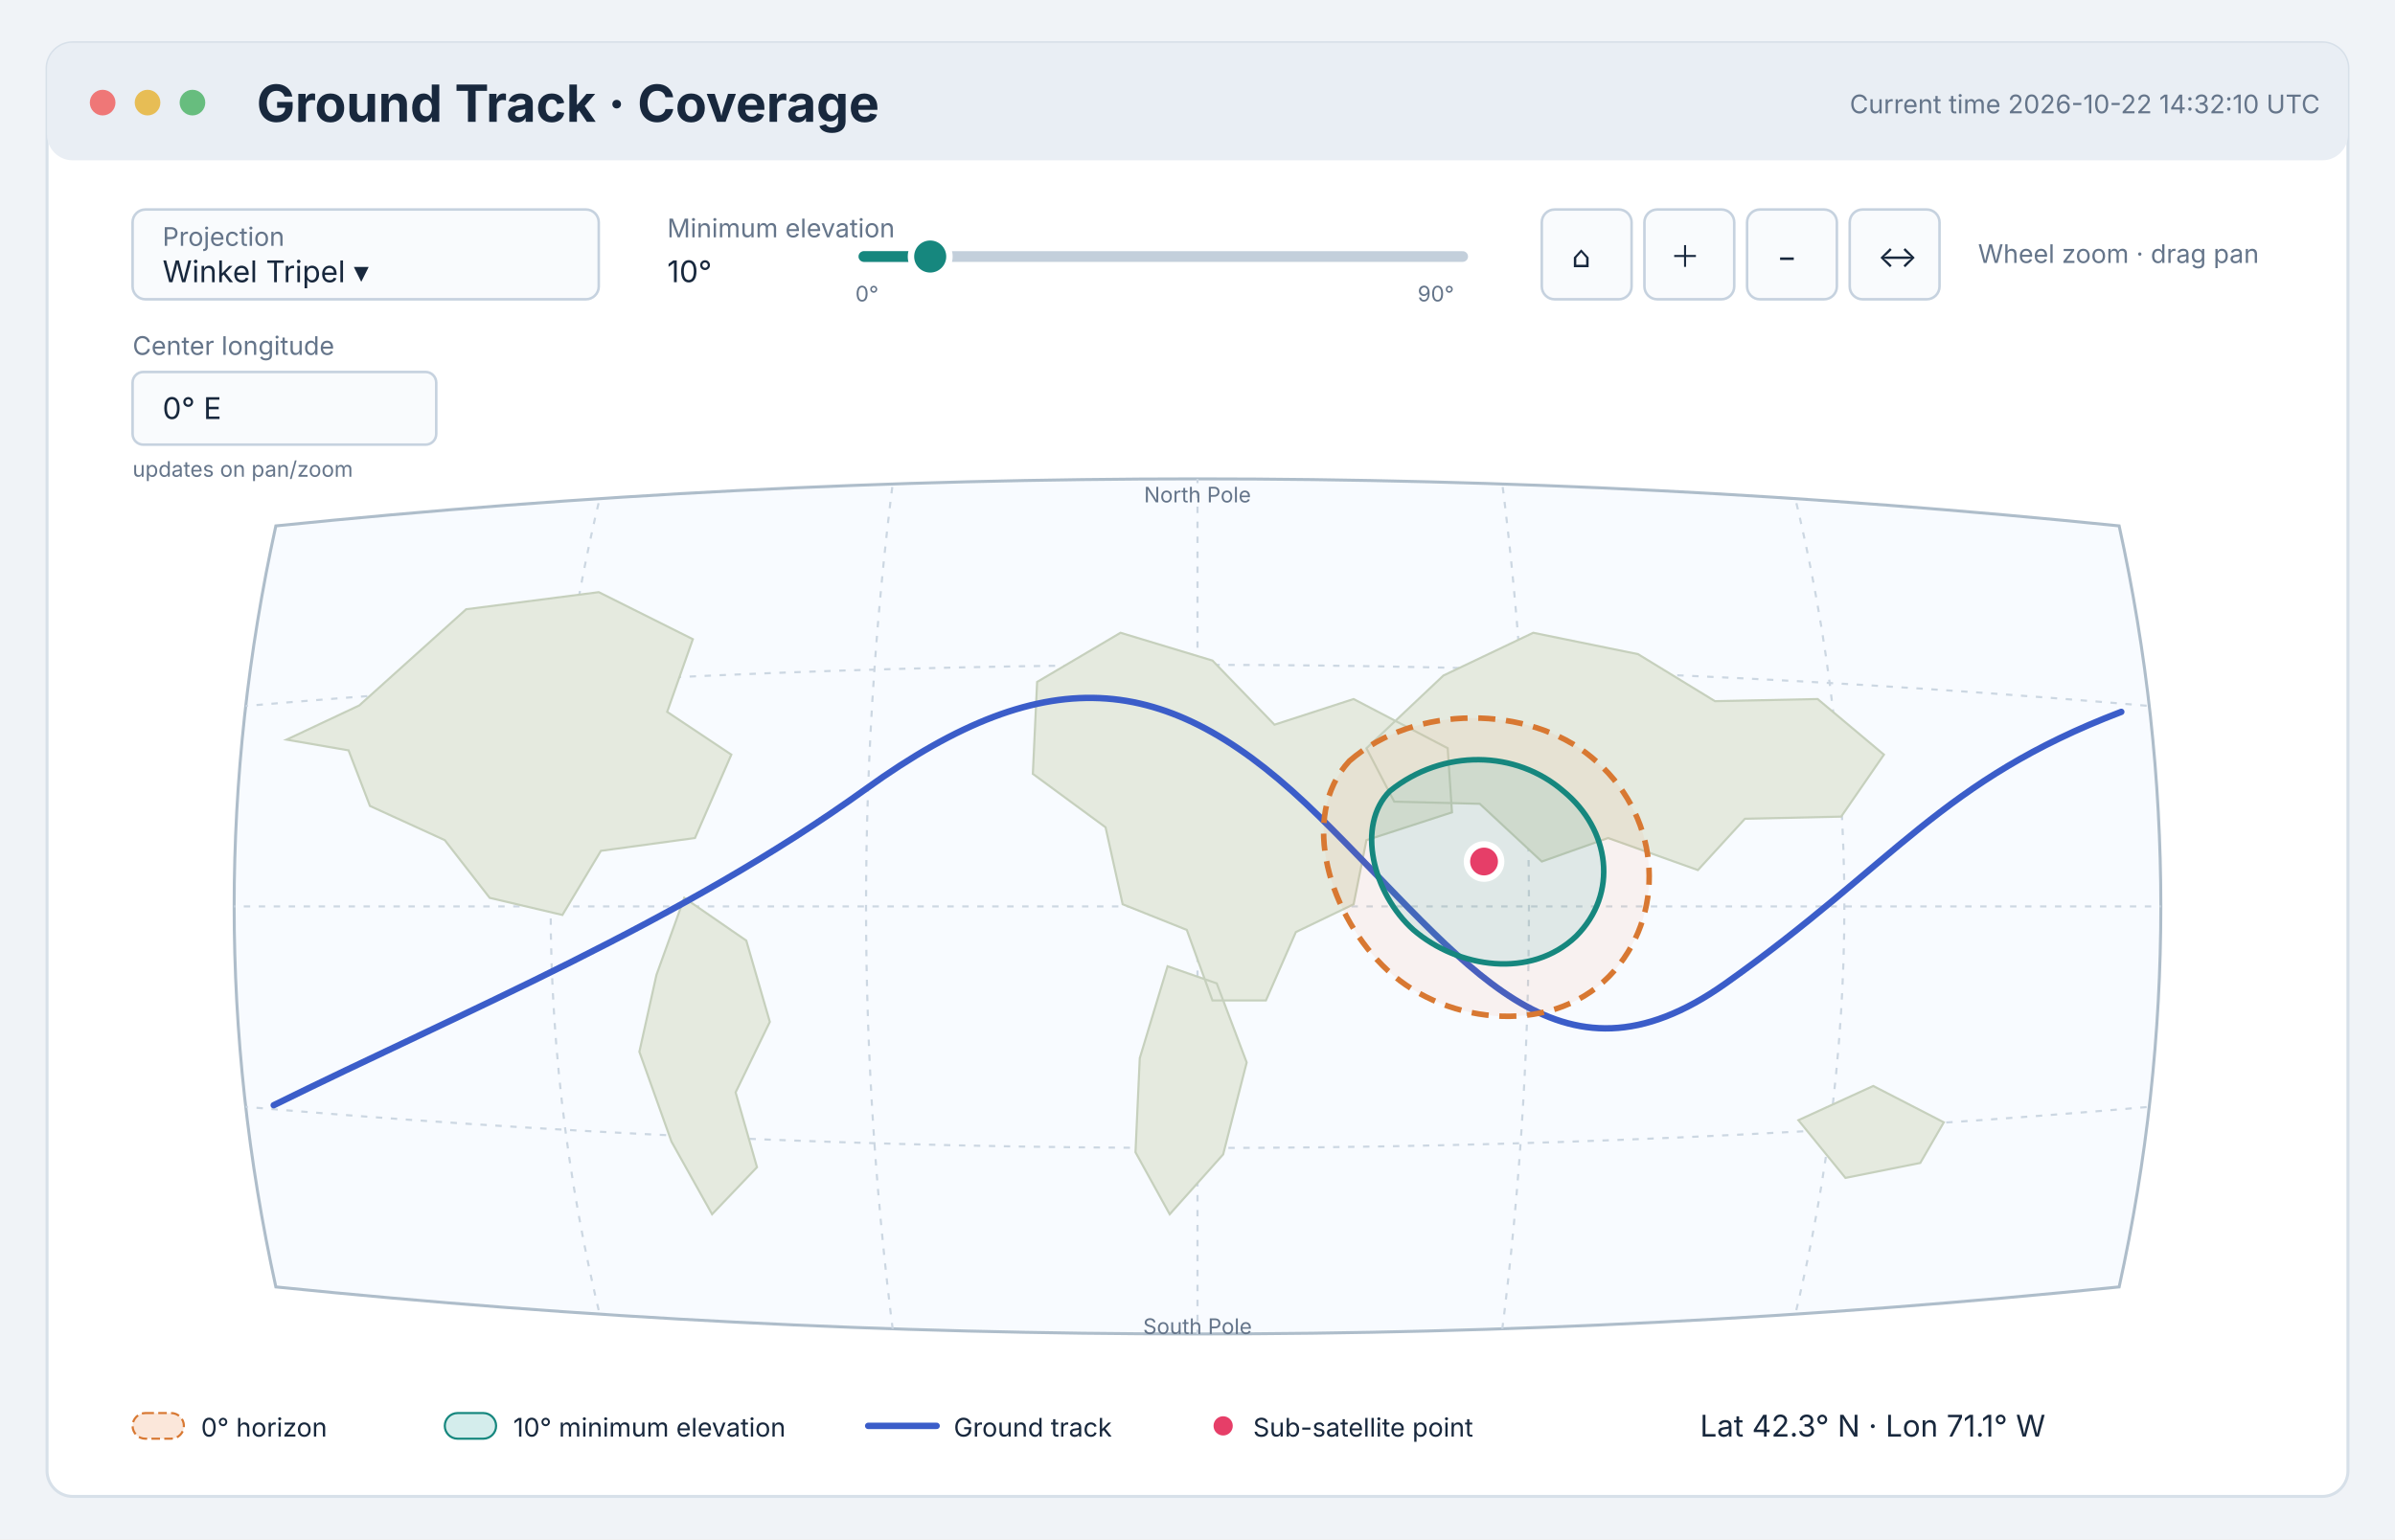
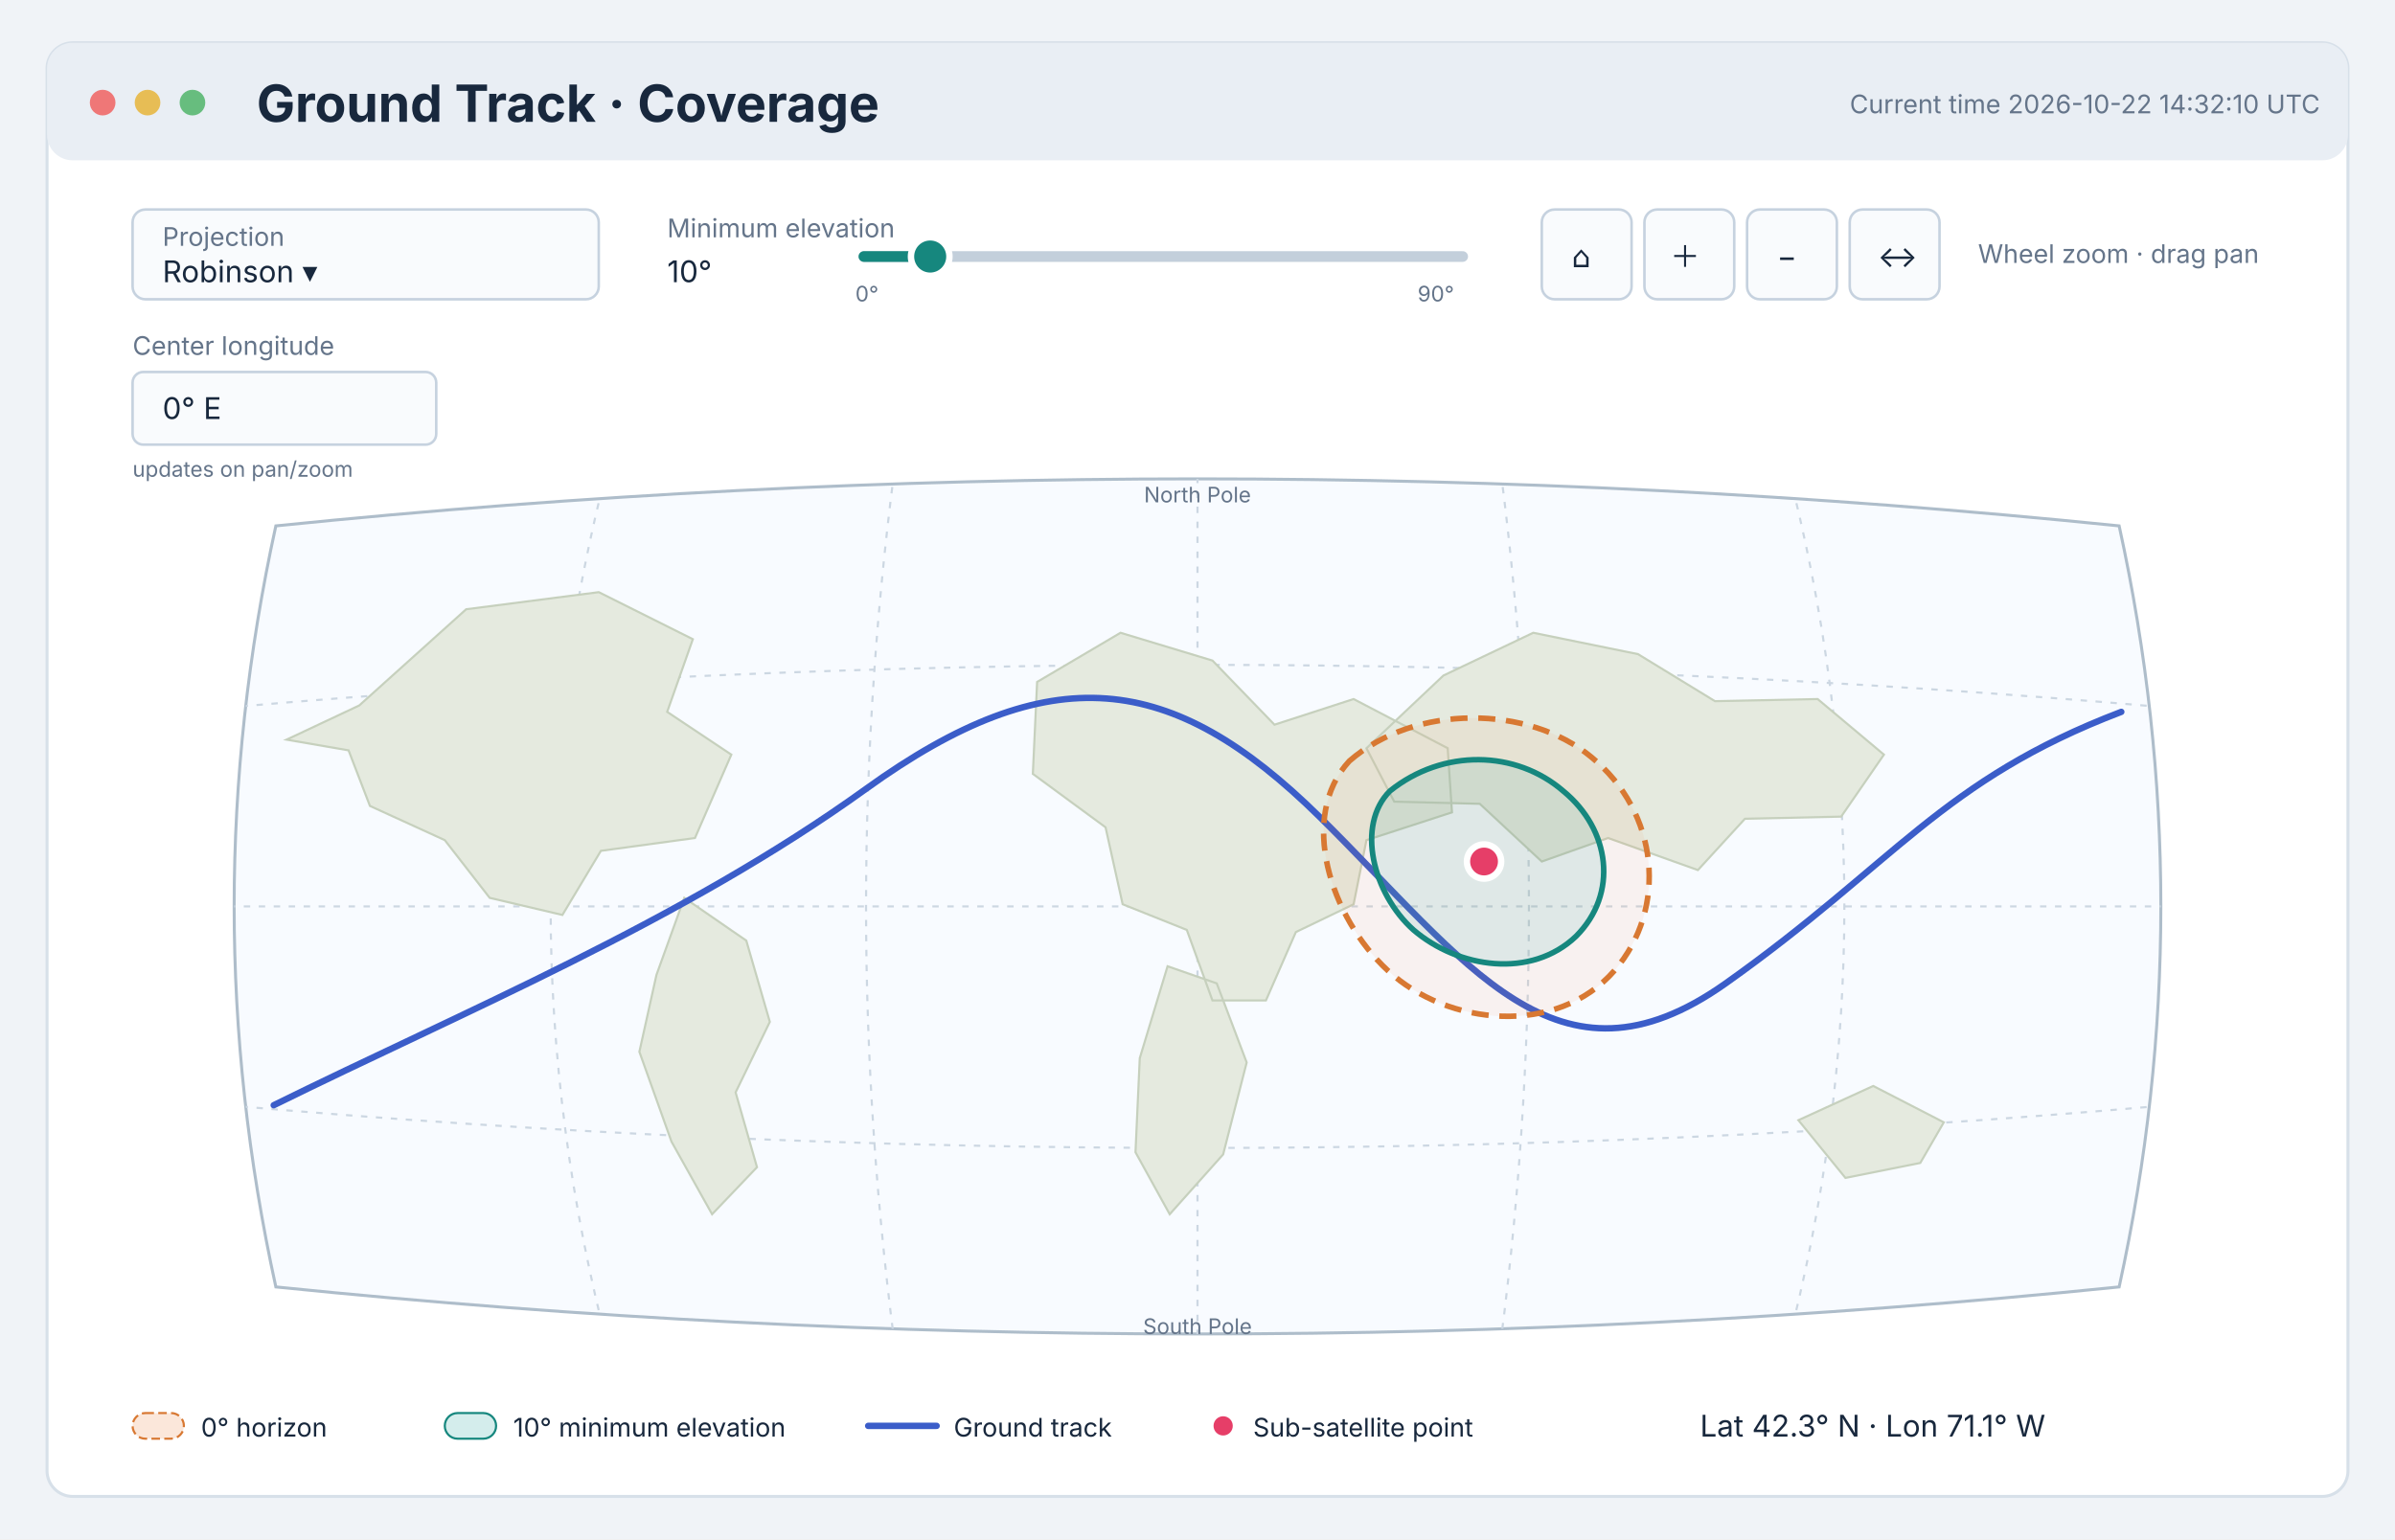
<svg xmlns="http://www.w3.org/2000/svg" width="1120" height="720" viewBox="0 0 1120 720" role="img" aria-labelledby="title desc">
  <defs>
    <style>
      .bg{fill:#f0f3f7}.panel{fill:#fff;stroke:#d7e0e9;stroke-width:1.4}.head{fill:#e9eef4}.ink{fill:#18283d;font-family:Inter,-apple-system,BlinkMacSystemFont,"Segoe UI",sans-serif}.muted{fill:#65758a;font-family:Inter,-apple-system,BlinkMacSystemFont,"Segoe UI",sans-serif}
      .title{font-size:24px;font-weight:700}.body{font-size:14px}.small{font-size:12px}.tiny{font-size:10px}
      .grid{fill:none;stroke:#ccd7e2;stroke-width:1;stroke-dasharray:3 4}.land{fill:#e5eadf;stroke:#c6d0bd;stroke-width:1}
      .track{fill:none;stroke:#3b5dc9;stroke-width:3;stroke-linecap:round}.outer{fill:#ef8746;fill-opacity:.08;stroke:#d87832;stroke-width:2.6;stroke-dasharray:8 5}
      .inner{fill:#29a6a0;fill-opacity:.12;stroke:#16877e;stroke-width:2.6}.marker{fill:#e63e68;stroke:#fff;stroke-width:3}.control{fill:#f9fbfd;stroke:#c6d2df;stroke-width:1.2}
    </style>
    <clipPath id="map">
      <path d="M129 246 Q560 202 991 246 Q1030 424 991 602 Q560 646 129 602 Q90 424 129 246Z" />
    </clipPath>
  </defs>
  <rect class="bg" width="1120" height="720" />
  <rect class="panel" x="22" y="20" width="1076" height="680" rx="12" />
  <rect class="head" x="22" y="20" width="1076" height="55" rx="12" />
  <circle cx="48" cy="48" r="6" fill="#ef7777" />
  <circle cx="69" cy="48" r="6" fill="#e7bd55" />
  <circle cx="90" cy="48" r="6" fill="#67bd7e" />
  <text class="ink title" x="120" y="57">Ground Track · Coverage</text>
  <text class="muted small" x="865" y="53">Current time  2026-10-22 14:32:10 UTC</text>
  <rect class="control" x="62" y="98" width="218" height="42" rx="6" />
  <text class="muted small" x="76" y="115">Projection</text>
-   <text class="ink body" x="76" y="132">Winkel Tripel  ▾</text>
+   <text class="ink body" x="76" y="132">Robinson  ▾</text>
  <text class="muted small" x="62" y="166">Center longitude</text>
  <rect class="control" x="62" y="174" width="142" height="34" rx="5" />
  <text class="ink body" x="76" y="196">0° E</text>
  <text class="muted tiny" x="62" y="223">updates on pan/zoom</text>
  <text class="muted small" x="312" y="111">Minimum elevation</text>
  <text class="ink body" x="312" y="132">10°</text>
  <line x1="404" y1="120" x2="684" y2="120" stroke="#c3cfdb" stroke-width="5" stroke-linecap="round" />
  <line x1="404" y1="120" x2="435" y2="120" stroke="#16877e" stroke-width="5" stroke-linecap="round" />
  <circle cx="435" cy="120" r="9" fill="#16877e" stroke="#fff" stroke-width="3" />
  <text class="muted tiny" x="400" y="141">0°</text>
  <text class="muted tiny" x="680" y="141" text-anchor="end">90°</text>
  <rect class="control" x="721" y="98" width="42" height="42" rx="6" />
  <text class="ink body" x="735" y="125">⌂</text>
  <rect class="control" x="769" y="98" width="42" height="42" rx="6" />
  <text class="ink body" x="781" y="125">＋</text>
  <rect class="control" x="817" y="98" width="42" height="42" rx="6" />
  <text class="ink body" x="831" y="125">−</text>
  <rect class="control" x="865" y="98" width="42" height="42" rx="6" />
  <text class="ink body" x="878" y="125">↔</text>
  <text class="muted small" x="925" y="123">Wheel zoom · drag pan</text>
  <path d="M129 246 Q560 202 991 246 Q1030 424 991 602 Q560 646 129 602 Q90 424 129 246Z" fill="#f8fbff" stroke="#aebdca" stroke-width="1.4" />
  <g clip-path="url(#map)">
    <path class="grid" d="M106 331 Q560 291 1014 331 M100 424H1020 M106 517 Q560 557 1014 517 M285 215 Q230 424 285 633 M420 207 Q390 424 420 641 M560 202V646 M700 207 Q730 424 700 641 M835 215 Q890 424 835 633" />
    <path class="land" d="M168 330l50-45 62-8 44 22-12 34 30 20-17 39-44 6-18 30-34-8-21-27-35-16-10-26-29-5z M320 420l29 20 11 38-16 33 10 35-21 22-19-34-15-42 8-36z M485 319l39-23 43 13 29 30 37-12 44 23 2 30-40 13-6 30-27 13-14 32-25 0-12-33-30-12-8-36-34-25z M546 452l23 8 14 37-11 43-25 28-16-29 2-44z M675 316l42-20 49 10 36 22 48-1 31 26-20 29-45 1-22 24-42-15-31 11-29-27-40-1-13-25z M841 524l35-16 33 17-11 19-35 7z" />
    <path class="track" d="M128 517 C215 474 319 431 405 369 S548 314 617 382 S728 516 807 460 S908 365 992 333" />
    <path class="outer" d="M631 356 C662 329 715 330 744 354 C776 380 780 425 755 454 C728 485 677 480 649 454 C622 429 607 382 631 356Z" />
    <path class="inner" d="M650 370 C675 350 709 351 731 370 C753 388 757 418 737 438 C716 458 682 453 661 435 C642 418 634 386 650 370Z" />
    <circle class="marker" cx="694" cy="403" r="8" />
  </g>
  <text class="muted tiny" x="560" y="235" text-anchor="middle">North Pole</text>
  <text class="muted tiny" x="560" y="624" text-anchor="middle">South Pole</text>
  <rect x="62" y="661" width="24" height="12" rx="6" fill="#ef8746" fill-opacity=".2" stroke="#d87832" stroke-dasharray="4 2" />
  <text class="ink small" x="94" y="672">0° horizon</text>
  <rect x="208" y="661" width="24" height="12" rx="6" fill="#29a6a0" fill-opacity=".2" stroke="#16877e" />
  <text class="ink small" x="240" y="672">10° minimum elevation</text>
  <line x1="406" y1="667" x2="438" y2="667" class="track" />
  <text class="ink small" x="446" y="672">Ground track</text>
  <circle class="marker" cx="572" cy="667" r="6" />
  <text class="ink small" x="586" y="672">Sub-satellite point</text>
  <text class="ink body" x="795" y="672">Lat  42.3° N · Lon  71.1° W</text>
</svg>
